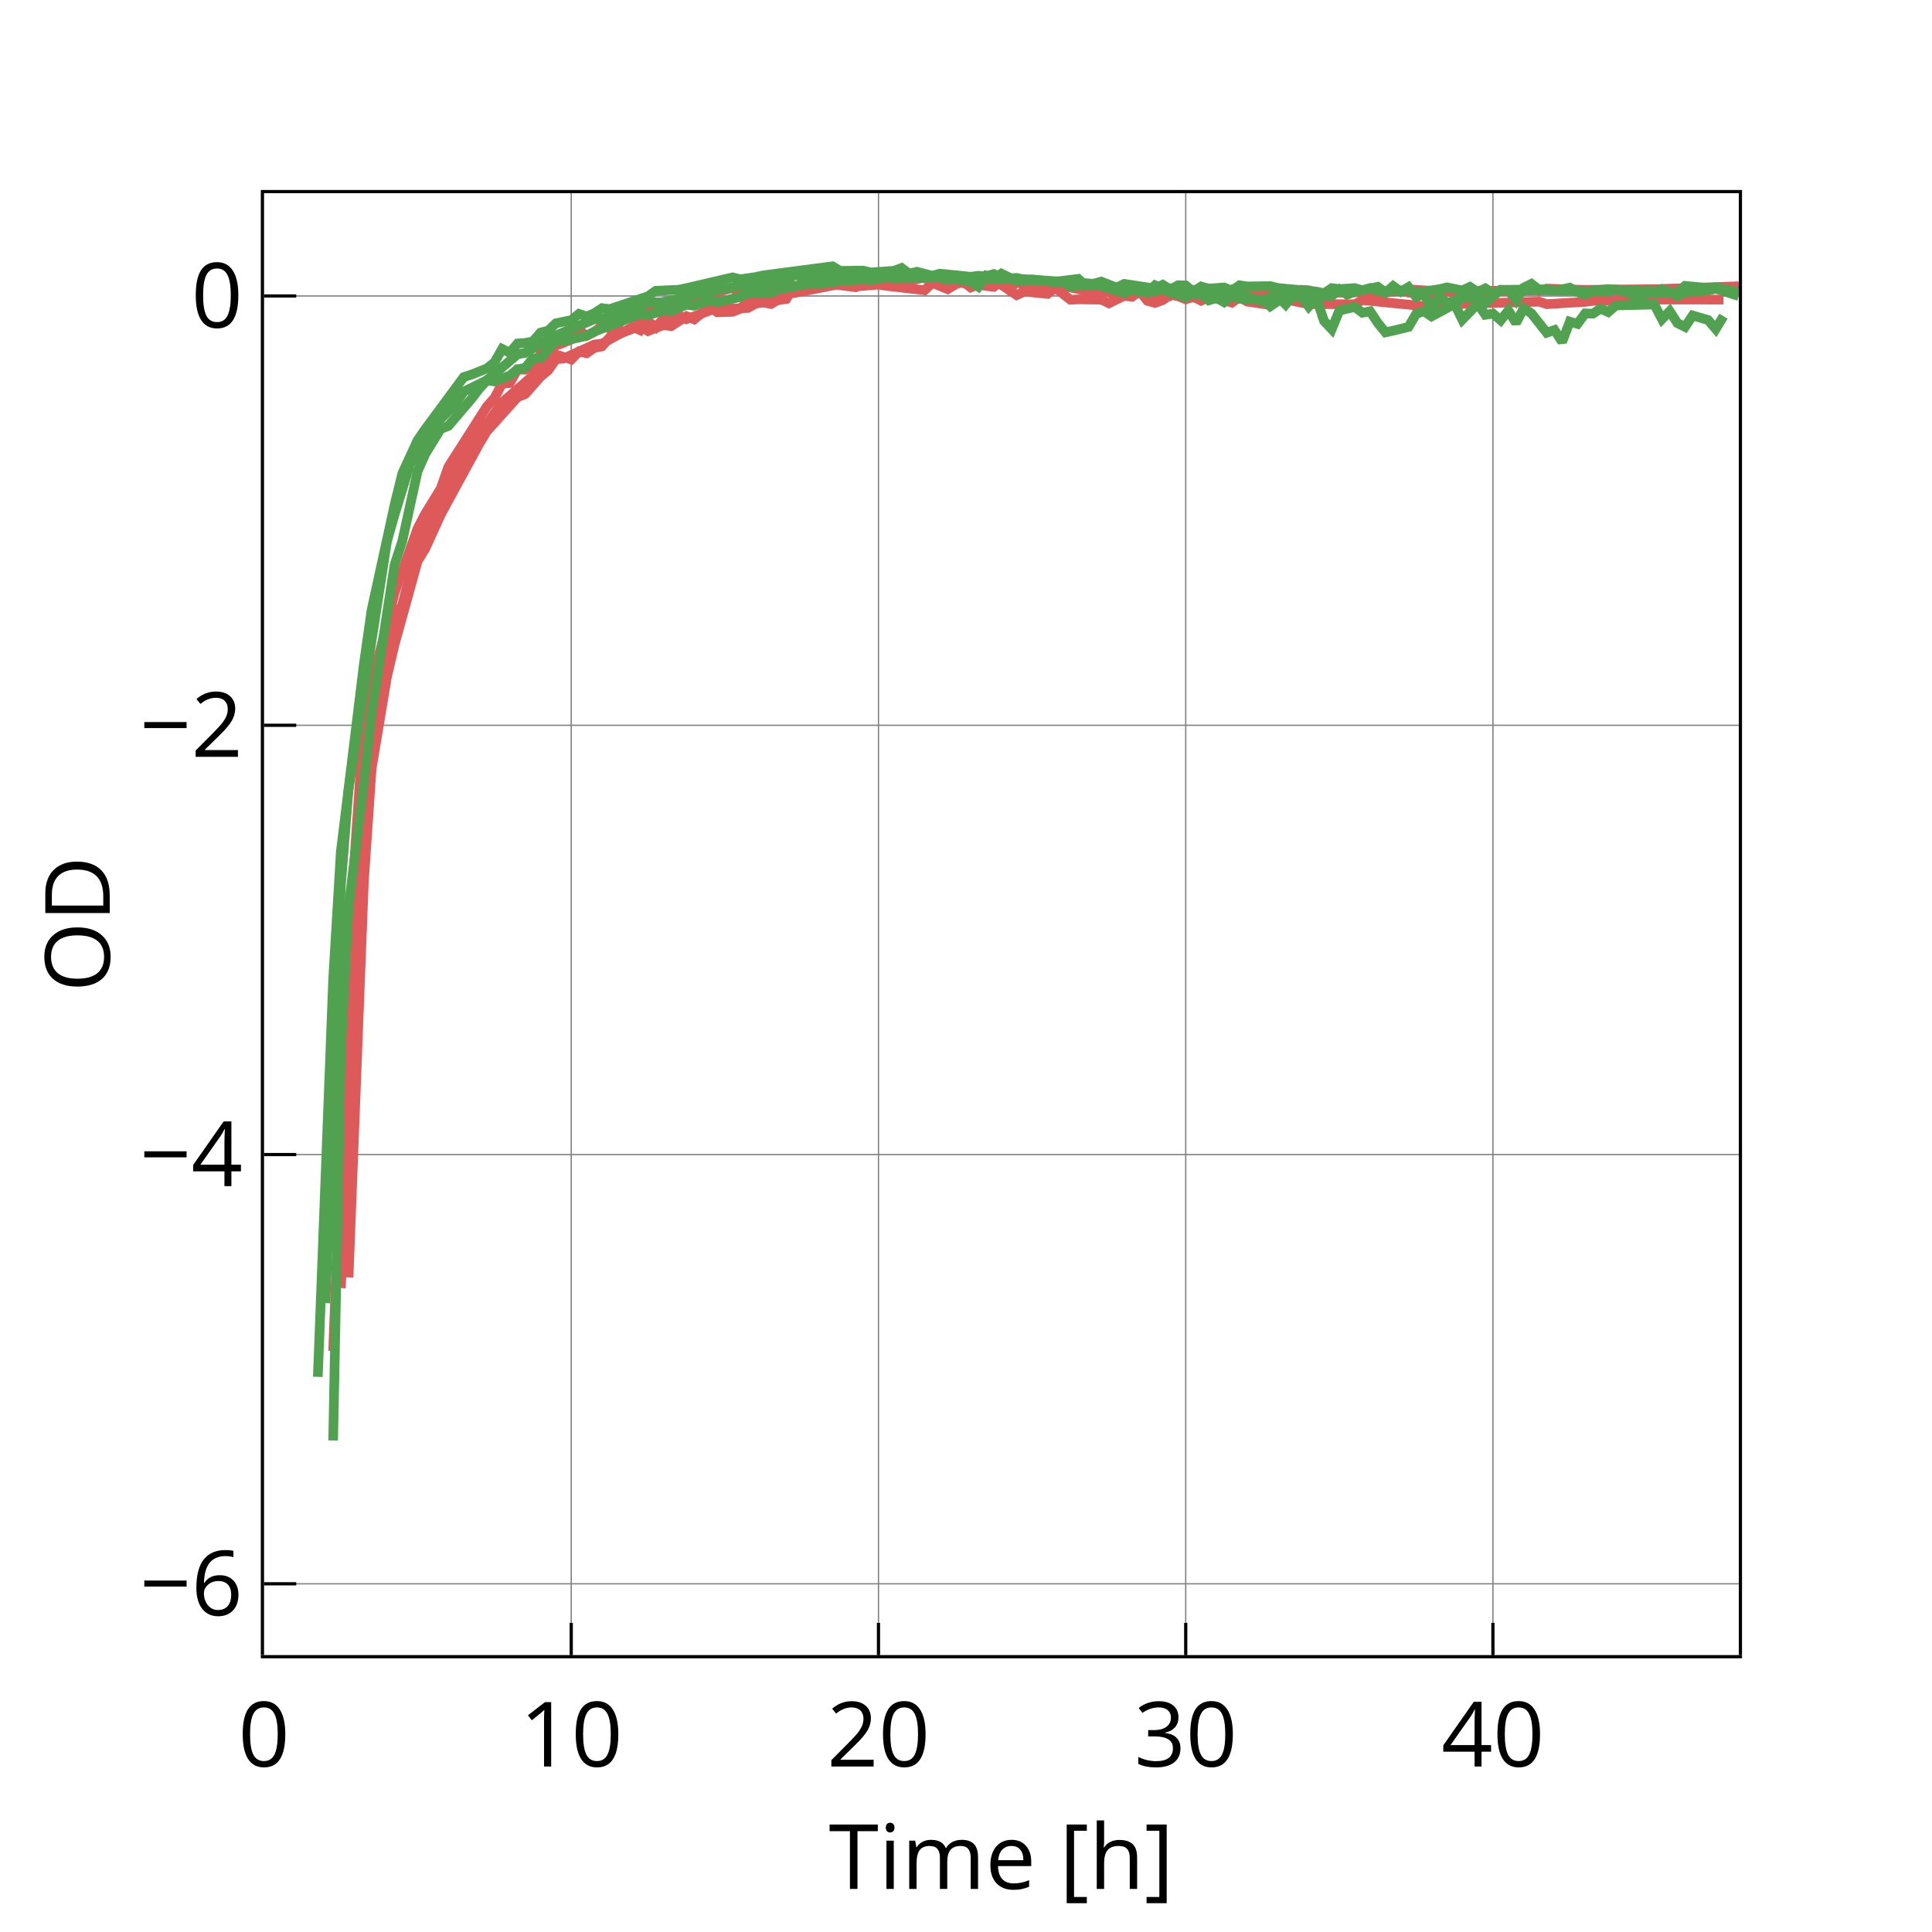
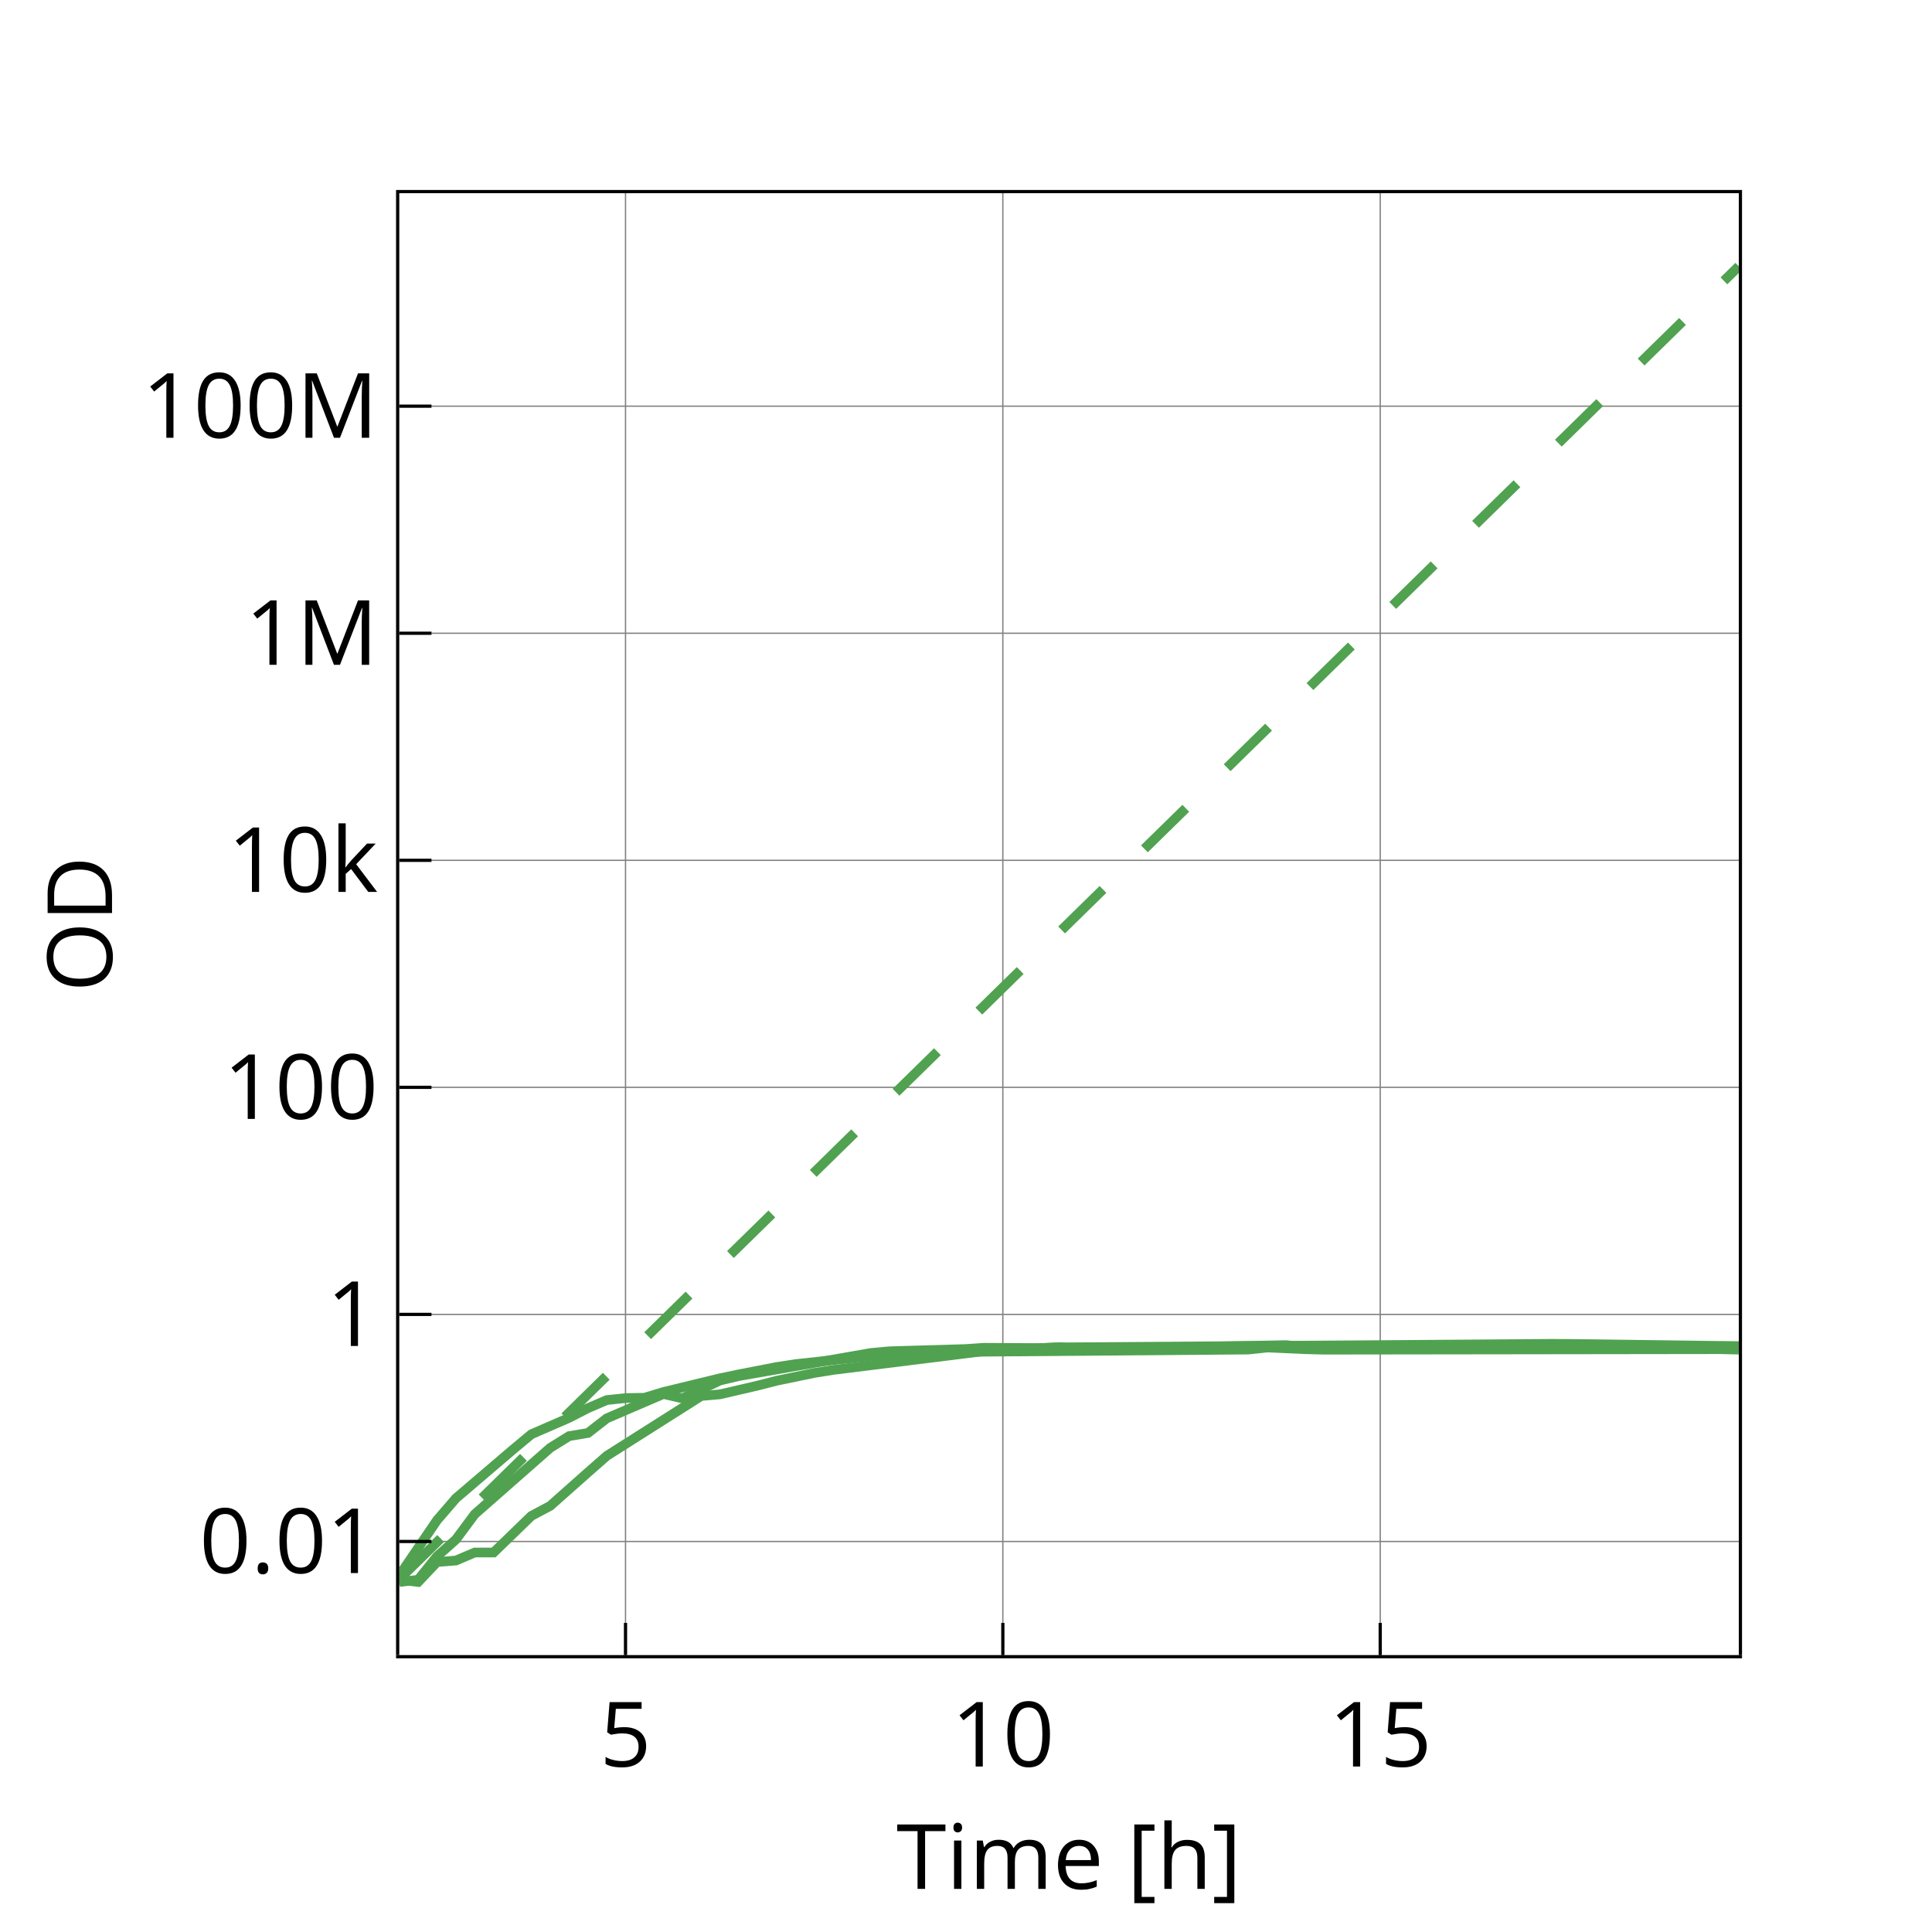
<svg xmlns="http://www.w3.org/2000/svg" class="main-svg" width="300" height="300" style="" viewBox="0 0 300 300">
  <rect x="0" y="0" width="300" height="300" style="fill: rgb(255, 255, 255); fill-opacity: 1;" />
-   <defs id="defs-0fb4b2">
+   <defs id="defs-ff44c7">
    <g class="clips">
-       <clipPath id="clip0fb4b2xyplot" class="plotclip">
-         <rect width="229" height="227" />
+       <clipPath id="clipff44c7xyplot" class="plotclip">
+         <rect width="208" height="227" />
      </clipPath>
-       <clipPath class="axesclip" id="clip0fb4b2x">
-         <rect x="41" y="0" width="229" height="300" />
+       <clipPath class="axesclip" id="clipff44c7x">
+         <rect x="62" y="0" width="208" height="300" />
      </clipPath>
-       <clipPath class="axesclip" id="clip0fb4b2y">
+       <clipPath class="axesclip" id="clipff44c7y">
        <rect x="0" y="30" width="300" height="227" />
      </clipPath>
-       <clipPath class="axesclip" id="clip0fb4b2xy">
-         <rect x="41" y="30" width="229" height="227" />
+       <clipPath class="axesclip" id="clipff44c7xy">
+         <rect x="62" y="30" width="208" height="227" />
      </clipPath>
    </g>
    <g class="gradients" />
    <g class="patterns" />
  </defs>
  <g class="bglayer" />
  <g class="layer-below">
    <g class="imagelayer" />
    <g class="shapelayer" />
  </g>
  <g class="cartesianlayer">
    <g class="subplot xy">
      <g class="layer-subplot">
        <g class="shapelayer" />
        <g class="imagelayer" />
      </g>
      <g class="minor-gridlayer">
        <g class="x" />
        <g class="y" />
      </g>
      <g class="gridlayer">
        <g class="x">
-           <path class="xgrid crisp" transform="translate(88.7,0)" d="M0,30v227" style="stroke: rgb(128, 128, 128); stroke-opacity: 1; stroke-width: 0.2px;" />
-           <path class="xgrid crisp" transform="translate(136.41,0)" d="M0,30v227" style="stroke: rgb(128, 128, 128); stroke-opacity: 1; stroke-width: 0.2px;" />
-           <path class="xgrid crisp" transform="translate(184.12,0)" d="M0,30v227" style="stroke: rgb(128, 128, 128); stroke-opacity: 1; stroke-width: 0.2px;" />
-           <path class="xgrid crisp" transform="translate(231.82,0)" d="M0,30v227" style="stroke: rgb(128, 128, 128); stroke-opacity: 1; stroke-width: 0.2px;" />
+           <path class="xgrid crisp" transform="translate(97.13,0)" d="M0,30v227" style="stroke: rgb(128, 128, 128); stroke-opacity: 1; stroke-width: 0.2px;" />
+           <path class="xgrid crisp" transform="translate(155.72,0)" d="M0,30v227" style="stroke: rgb(128, 128, 128); stroke-opacity: 1; stroke-width: 0.2px;" />
+           <path class="xgrid crisp" transform="translate(214.32,0)" d="M0,30v227" style="stroke: rgb(128, 128, 128); stroke-opacity: 1; stroke-width: 0.2px;" />
        </g>
        <g class="y">
-           <path class="ygrid crisp" transform="translate(0,245.93)" d="M41,0h229" style="stroke: rgb(128, 128, 128); stroke-opacity: 1; stroke-width: 0.2px;" />
-           <path class="ygrid crisp" transform="translate(0,179.28)" d="M41,0h229" style="stroke: rgb(128, 128, 128); stroke-opacity: 1; stroke-width: 0.2px;" />
-           <path class="ygrid crisp" transform="translate(0,112.62)" d="M41,0h229" style="stroke: rgb(128, 128, 128); stroke-opacity: 1; stroke-width: 0.2px;" />
-           <path class="ygrid crisp" transform="translate(0,45.96)" d="M41,0h229" style="stroke: rgb(128, 128, 128); stroke-opacity: 1; stroke-width: 0.2px;" />
+           <path class="ygrid crisp" transform="translate(0,239.36)" d="M62,0h208" style="stroke: rgb(128, 128, 128); stroke-opacity: 1; stroke-width: 0.2px;" />
+           <path class="ygrid crisp" transform="translate(0,204.1)" d="M62,0h208" style="stroke: rgb(128, 128, 128); stroke-opacity: 1; stroke-width: 0.2px;" />
+           <path class="ygrid crisp" transform="translate(0,168.84)" d="M62,0h208" style="stroke: rgb(128, 128, 128); stroke-opacity: 1; stroke-width: 0.2px;" />
+           <path class="ygrid crisp" transform="translate(0,133.59)" d="M62,0h208" style="stroke: rgb(128, 128, 128); stroke-opacity: 1; stroke-width: 0.2px;" />
+           <path class="ygrid crisp" transform="translate(0,98.33)" d="M62,0h208" style="stroke: rgb(128, 128, 128); stroke-opacity: 1; stroke-width: 0.2px;" />
+           <path class="ygrid crisp" transform="translate(0,63.07)" d="M62,0h208" style="stroke: rgb(128, 128, 128); stroke-opacity: 1; stroke-width: 0.2px;" />
        </g>
      </g>
      <g class="zerolinelayer" />
      <g class="layer-between">
        <g class="shapelayer" />
        <g class="imagelayer" />
      </g>
      <path class="xlines-below" />
      <path class="ylines-below" />
      <g class="overlines-below" />
      <g class="xaxislayer-below" />
      <g class="yaxislayer-below" />
      <g class="overaxes-below" />
      <g class="overplot">
-         <g class="xy" transform="translate(41,30)" clip-path="url(#clip0fb4b2xyplot)">
+         <g class="xy" transform="translate(62,30)" clip-path="url(#clipff44c7xyplot)">
          <g class="scatterlayer mlayer">
-             <g class="trace scatter tracebd8022" style="stroke-miterlimit: 2; opacity: 1;">
+             <g class="trace scatter tracea037a8" style="stroke-miterlimit: 2; opacity: 1;">
              <g class="fills" />
              <g class="errorbars" />
              <g class="lines">
-                 <path class="js-line" d="M13.12,168.35L15.5,106.89L16.7,89.38L19.08,75.12L20.27,70.05L23.85,57.12L25.04,55.19L27.43,49.93L28.62,47.72L33.39,38.97L34.59,36.98L39.36,31.67L40.55,31.2L42.94,28.49L44.13,27.5L45.32,25.78L46.51,25.67L51.28,23.5L52.48,23.36L57.25,20.75L58.44,21.29L59.63,19.85L60.83,20.83L62.02,19.43L63.21,19.41L64.4,18.93L65.6,19.55L70.37,17.79L71.56,17.95L75.14,17.82L76.33,17.15L81.1,16.42L82.29,14.55L85.87,14.66L87.07,13.97L91.84,14.6L93.03,13.95L95.41,13.93L96.61,13.72L98.99,14.19L100.19,13.63L102.57,13.05L103.76,13.66L106.15,13.07L107.34,13.23L108.53,12.95L109.73,13.7L112.11,12.88L113.31,13.83L118.08,13.72L119.27,14.37L126.43,14.05L127.62,15.35L130,15.03L131.2,15.39L133.58,14.77L134.77,15.18L137.16,15.74L138.35,14.49L140.74,15.69L141.93,15.5L143.12,15.92L144.32,15.44L145.51,14.67L146.7,15L147.89,15.9L149.09,15.46L151.47,15.72L152.67,15.87L153.86,15.55L155.05,16.04L156.24,15.22L157.44,15.61L176.52,15.26L177.71,14.93L186.06,15.46L187.25,15.18L190.83,15.26L192.03,15.2L195.6,15.06L196.8,14.65L197.99,15.16L199.18,14.81L208.72,15.16L209.92,15.16L219.46,14.79L220.65,15.03L229,14.73" style="vector-effect: none; fill: none; stroke: rgb(222, 89, 89); stroke-opacity: 1; stroke-width: 1.5px; opacity: 1;" />
+                 <path class="js-line" d="M0,215.2L208,11.35" style="vector-effect: none; fill: none; stroke: rgb(80, 162, 80); stroke-opacity: 1; stroke-dasharray: 9px, 9px; stroke-width: 1.5px; opacity: 1;" />
              </g>
              <g class="points" />
              <g class="text" />
            </g>
-             <g class="trace scatter trace0b3dcc" style="stroke-miterlimit: 2; opacity: 1;">
+             <g class="trace scatter trace426e36" style="stroke-miterlimit: 2; opacity: 1;">
              <g class="fills" />
              <g class="errorbars" />
              <g class="lines">
-                 <path class="js-line" d="M11.93,170.01L14.31,114.93L15.5,94.3L17.89,75.91L19.08,73.52L20.27,66.15L21.47,63.9L23.85,54.64L25.05,52.18L33.39,36.21L34.59,35.82L36.97,32.47L38.17,31.45L42.94,27.3L44.13,25.93L45.32,25.06L46.51,25.42L47.71,25.82L48.9,24.61L50.09,24.85L51.29,24.02L52.48,23.78L53.67,22.39L58.44,20.6L59.63,21.4L62.02,20.47L63.21,20.65L65.6,19.1L66.79,19.59L69.18,17.62L70.37,18.49L72.75,18.42L73.95,17.95L75.14,16.71L76.33,16.75L78.72,17.2L79.91,16.49L81.1,15.21L82.3,15.5L90.64,13.87L91.84,14.49L95.42,14.19L96.61,14.38L102.57,15.07L103.77,13.93L106.15,14.9L107.34,14.18L108.54,13.74L109.73,14.64L113.31,13.28L114.5,14.24L116.88,15.82L118.08,15.27L121.66,15.64L122.85,14.69L125.23,16.55L126.43,16.48L130,16.53L131.2,17.09L133.58,15.93L134.78,16.09L135.97,15.22L137.16,16.7L138.35,17.04L139.55,16.6L140.74,15.77L141.93,16L143.12,16.48L144.32,16.1L145.51,16.69L146.7,16.14L149.09,16.62L150.28,16.99L151.47,16.13L152.67,16.83L156.24,17.36L157.44,16.24L161.02,16.99L162.21,17.21L169.36,17.25L170.56,16.6L180.1,17.54L181.29,17.38L184.87,17.1L186.06,17.19L197.99,16.84L199.18,17.23L205.15,16.87L206.34,16.71L209.92,16.71L211.11,16.37L213.5,16.54L214.69,16.51L226.62,16.52" style="vector-effect: none; fill: none; stroke: rgb(222, 89, 89); stroke-opacity: 1; stroke-width: 1.5px; opacity: 1;" />
+                 <path class="js-line" d="M0,214.67L5.86,206.06L8.79,202.66L17.58,195.15L20.51,192.71L26.37,190.16L29.29,188.66L32.22,187.4L35.15,187.09L38.08,187.04L41.01,186.15L49.8,184.02L52.73,183.41L58.59,182.27L61.52,181.82L79.1,179.92L82.03,179.96L131.83,179.56L134.76,179.24L140.62,179.5L143.55,179.58L205.07,179.5L208,179.57" style="vector-effect: none; fill: none; stroke: rgb(80, 162, 80); stroke-opacity: 1; stroke-width: 1.5px; opacity: 1;" />
              </g>
              <g class="points" />
              <g class="text" />
            </g>
-             <g class="trace scatter trace0d49eb" style="stroke-miterlimit: 2; opacity: 1;">
+             <g class="trace scatter trace31b267" style="stroke-miterlimit: 2; opacity: 1;">
              <g class="fills" />
              <g class="errorbars" />
              <g class="lines">
-                 <path class="js-line" d="M10.73,179.78L13.12,117.63L14.31,99.52L15.5,82.25L16.7,76.11L19.08,67.01L20.27,62.05L23.85,52.03L25.04,49.75L27.43,45.87L28.62,42.49L34.59,33.13L35.78,31.79L36.97,29.58L38.16,29.48L39.36,27.36L40.55,27.4L41.74,26.78L42.93,25.01L45.32,23.67L46.51,23.22L47.71,22.72L48.9,21.26L50.09,22.13L51.28,21.54L52.48,20.57L53.67,21.04L54.86,20.64L56.05,18.98L57.25,18.96L58.44,19.84L60.83,16.95L62.02,16.95L63.21,17.87L64.4,17.75L66.79,16.67L67.98,16.23L69.17,16.72L70.37,15.35L72.75,14.7L73.95,15.67L75.14,16.02L76.33,15.43L78.72,13.93L79.91,14.74L85.87,13.9L87.07,12.43L88.26,12.29L89.45,13.45L90.64,13.55L91.84,12.56L95.41,13.37L96.61,13.05L98.99,11.75L100.19,13.04L101.38,12.62L102.57,13.23L113.31,14.54L114.5,13.59L115.69,14.94L116.88,13.78L119.27,14.87L120.46,14.69L122.85,14.58L124.04,14.4L128.81,15.38L130,14.93L132.39,15.87L133.58,15.17L134.77,15.75L135.97,15.43L138.35,16.22L139.55,15.05L140.74,15.88L141.93,15L143.12,15.06L144.32,16.04L145.51,15.03L146.7,15.69L149.09,15.25L150.28,16.21L151.47,15.17L152.67,15.35L153.86,14.93L155.05,15.49L157.44,15.4L158.63,15.22L161.01,15L162.21,15.07L164.59,15.83L165.79,15.32L171.75,15.25L172.94,15.62L176.52,15.12L177.71,15.43L181.29,15.68L182.48,15.23L218.27,14.88L219.46,14.79L229,14.45" style="vector-effect: none; fill: none; stroke: rgb(222, 89, 89); stroke-opacity: 1; stroke-width: 1.5px; opacity: 1;" />
+                 <path class="js-line" d="M0,215.31L2.93,215.65L5.86,212.55L8.79,212.32L11.72,211.07L14.65,211.07L17.58,208.23L20.51,205.39L23.44,203.83L29.3,198.63L32.23,196.06L46.88,186.77L49.81,186.51L55.66,185.15L58.59,184.4L64.45,183.19L67.38,182.72L90.82,179.8L93.75,179.63L102.54,179.18L105.47,179.51L137.69,178.87L140.62,179.17L208,179.05" style="vector-effect: none; fill: none; stroke: rgb(80, 162, 80); stroke-opacity: 1; stroke-width: 1.5px; opacity: 1;" />
              </g>
              <g class="points" />
              <g class="text" />
            </g>
-             <g class="trace scatter trace328718" style="stroke-miterlimit: 2; opacity: 1;">
+             <g class="trace scatter tracea28837" style="stroke-miterlimit: 2; opacity: 1;">
              <g class="fills" />
              <g class="errorbars" />
              <g class="lines">
-                 <path class="js-line" d="M9.54,172.35L11.92,107.66L13.12,92.59L19.08,54.09L20.27,49.89L22.66,42.1L23.85,40.09L26.24,36.03L27.43,35.06L29.81,32.62L31.01,30.81L34.59,29.05L35.78,28.07L39.36,25.01L40.55,24.8L44.13,22.72L45.32,22.1L51.28,19.56L52.48,19.51L57.25,17.92L58.44,17.76L59.63,16.88L60.83,17.11L65.6,16.17L66.79,15.74L73.95,14.37L75.14,14.6L77.52,14.09L78.72,13.91L79.91,13.32L81.1,13.64L82.29,12.71L83.49,12.87L95.41,12.4L96.61,12.61L100.19,12.44L101.38,12.5L109.73,13.74L110.92,14.52L112.11,12.85L113.31,13.39L116.88,13.15L118.08,13.44L122.85,13.74L124.04,13.6L126.43,13.3L127.62,14.39L130,14.14L131.2,14.42L137.16,15.45L138.35,14.3L140.74,15.46L141.93,15.73L143.12,16.19L144.32,15.17L145.51,14.57L146.7,15.39L147.89,16.04L149.09,15.83L150.28,15.02L151.47,15.72L155.05,16.82L156.24,16.14L157.44,16.07L158.63,17.27L159.82,15.8L161.01,15.56L162.21,16.85L163.4,16.08L165.79,15.96L166.98,14.95L168.17,15.76L169.36,15.31L172.94,14.54L174.13,15.46L175.33,14.42L176.52,15.29L177.71,14.58L178.91,16.13L180.1,15.62L181.29,17.92L182.48,16.06L183.68,17L186.06,16.36L187.25,16.21L188.45,15.66L189.64,17.07L192.03,15L193.22,15.08L194.41,16.63L195.6,14.67L196.8,14.08L197.99,15.03L208.72,15.33L209.92,14.96L212.3,15.63L213.49,16.83L214.69,15.08L215.88,15.28L217.07,14.88L218.27,15.36L219.46,16L220.65,15.43L224.23,15.1L225.42,14.81L229,15.97" style="vector-effect: none; fill: none; stroke: rgb(80, 162, 80); stroke-opacity: 1; stroke-width: 1.5px; opacity: 1;" />
-               </g>
-               <g class="points" />
-               <g class="text" />
-             </g>
-             <g class="trace scatter tracef3b18b" style="stroke-miterlimit: 2; opacity: 1;">
-               <g class="fills" />
-               <g class="errorbars" />
-               <g class="lines">
-                 <path class="js-line" d="M10.73,193.68L11.93,133.02L13.12,110.95L15.5,91.61L16.7,80.78L20.27,57.7L21.47,54.01L23.85,43.15L25.05,40.47L27.43,36.6L28.62,36.14L32.2,31.94L33.39,30.39L34.59,29.06L35.78,29.23L38.17,28.31L39.36,27.34L40.55,27.12L41.74,25.66L42.94,25.65L44.13,24.3L45.32,22.86L46.51,22.95L50.09,22.14L51.29,21.49L58.44,18.74L59.63,18.94L62.02,18.22L63.21,18.31L65.6,17.31L66.79,17.47L69.18,16.68L70.37,16.91L73.95,16.12L75.14,15.57L78.72,15.45L79.91,14.94L82.3,14.5L83.49,14.23L88.26,13.87L89.45,13.61L93.03,13.42L94.22,13.5L96.61,13.13L97.8,13.24L104.96,13.15L106.15,13.48L110.92,12.82L112.11,12.91L113.31,12.55L114.5,13.09L118.08,13.59L119.27,13.39L121.66,13.66L122.85,13.83L124.04,13.78L125.23,14.51L128.81,14.09L130,14.43L133.58,15.53L134.78,14.94L135.97,14.73L137.16,15.43L140.74,14.79L141.93,15.63L145.51,15.68L146.7,16.64L147.9,16.26L149.09,16.92L150.28,15.94L151.47,16.4L155.05,16.5L156.24,17.56L158.63,15.94L159.82,16.2L161.02,15.98L162.21,17.59L163.4,16.25L164.59,19.83L165.79,21.11L166.98,18.22L169.36,17.66L170.56,18.56L171.75,18.34L172.94,20.14L174.14,21.61L175.33,21.35L177.71,20.77L178.91,18.72L180.1,18.32L181.29,19.13L184.87,17.2L186.06,19.63L188.45,17.18L189.64,18.88L190.83,18.7L192.03,19.73L193.22,18.22L194.41,20.14L195.6,17.88L196.8,18.66L199.18,21.67L200.38,21.25L201.57,23.08L202.76,19.94L203.95,20.29L205.15,18.66L206.34,18.71L207.53,17.92L208.72,18.46L209.92,17.43L215.88,17.28L217.07,19.56L218.27,18.32L219.46,20.17L220.65,20.76L221.84,18.99L224.23,19.69L225.42,21.08L226.62,19.09" style="vector-effect: none; fill: none; stroke: rgb(80, 162, 80); stroke-opacity: 1; stroke-width: 1.5px; opacity: 1;" />
-               </g>
-               <g class="points" />
-               <g class="text" />
-             </g>
-             <g class="trace scatter tracead0910" style="stroke-miterlimit: 2; opacity: 1;">
-               <g class="fills" />
-               <g class="errorbars" />
-               <g class="lines">
-                 <path class="js-line" d="M4.77,215.65" style="vector-effect: none; fill: none; stroke: rgb(80, 162, 80); stroke-opacity: 1; stroke-width: 1.5px; opacity: 1;" />
-                 <path class="js-line" d="M8.35,183.8L10.73,122.15L11.92,102.29L15.5,73.14L16.7,64.73L20.27,48.4L21.47,43.51L23.85,38.35L25.04,36.63L31.01,28.55L32.2,28.17L34.59,27.22L35.78,26.27L36.97,24.18L38.16,24.78L39.36,23.34L40.55,23.25L41.74,23.03L42.93,21.65L44.13,21.34L45.32,20.2L47.71,19.71L48.9,18.74L50.09,19.14L51.28,18.64L52.48,17.85L53.67,18L59.63,16L60.83,15.15L64.4,14.99L65.6,14.74L72.75,13.07L73.95,13.37L76.33,13.02L77.52,12.76L88.26,11.35L89.45,12.06L93.03,12.02L94.22,12.31L97.8,12.05L98.99,11.61L100.19,12.5L101.38,12.2L103.76,12.82L104.96,12.49L113.31,13.35L114.5,12.49L116.88,13.66L118.08,13.35L128.81,14.06L130,13.73L132.39,14.66L133.58,14.08L138.35,14.81L139.55,14.22L140.74,14.96L141.93,14.29L143.12,14.32L144.32,15.32L145.51,14.51L146.7,14.81L149.09,14.64L150.28,15.15L151.47,14.3L152.67,14.48L156.24,14.43L157.44,14.72L163.4,15.27L164.59,15.56L165.79,14.74L166.98,14.89L169.36,14.73L170.56,15.08L171.75,14.73L172.94,15.2L177.71,15.1L178.91,15.44L182.48,14.91L183.68,14.62L186.06,15.1L187.25,14.55L188.45,15.35L189.64,14.78L190.83,15.58L192.03,15.01L199.18,14.93L200.37,15.16L202.76,14.67L203.95,15.37L205.15,15.77L206.34,15.14L208.72,14.89L209.92,15L213.49,15.1L214.69,15.46L219.46,15.44L220.65,14.39L224.23,14.73L225.42,14.62L229,15.39" style="vector-effect: none; fill: none; stroke: rgb(80, 162, 80); stroke-opacity: 1; stroke-width: 1.5px; opacity: 1;" />
+                 <path class="js-line" d="M0,215.65L2.93,215.31L5.86,211.67L8.79,209.06L11.72,205.12L23.44,194.82L26.37,193L29.3,192.51L32.22,190.24L41.01,186.46L43.94,187.14L49.8,184.36L52.73,183.67L73.24,180.09L76.17,179.82L87.89,179.48L90.81,179.28L99.6,179.33L102.53,179.22L178.7,178.67L181.63,178.68L208,179.03" style="vector-effect: none; fill: none; stroke: rgb(80, 162, 80); stroke-opacity: 1; stroke-width: 1.5px; opacity: 1;" />
              </g>
              <g class="points" />
              <g class="text" />
            </g>
          </g>
        </g>
      </g>
-       <path class="xlines-above crisp" d="M40.5,257.25H270.5M40.5,29.75H270.5" style="fill: none; stroke-width: 0.5px; stroke: rgb(0, 0, 0); stroke-opacity: 1;" />
-       <path class="ylines-above crisp" d="M40.75,30V257M270.25,30V257" style="fill: none; stroke-width: 0.5px; stroke: rgb(0, 0, 0); stroke-opacity: 1;" />
+       <g class="zerolinelayer-above" />
+       <path class="xlines-above crisp" d="M61.5,257.25H270.5M61.5,29.75H270.5" style="fill: none; stroke-width: 0.5px; stroke: rgb(0, 0, 0); stroke-opacity: 1;" />
+       <path class="ylines-above crisp" d="M61.75,30V257M270.25,30V257" style="fill: none; stroke-width: 0.5px; stroke: rgb(0, 0, 0); stroke-opacity: 1;" />
      <g class="overlines-above" />
      <g class="xaxislayer-above">
-         <path class="xtick ticks crisp" d="M0,257v-5" transform="translate(88.7,0)" style="stroke: rgb(0, 0, 0); stroke-opacity: 1; stroke-width: 0.5px;" />
-         <path class="xtick ticks crisp" d="M0,257v-5" transform="translate(136.41,0)" style="stroke: rgb(0, 0, 0); stroke-opacity: 1; stroke-width: 0.5px;" />
-         <path class="xtick ticks crisp" d="M0,257v-5" transform="translate(184.12,0)" style="stroke: rgb(0, 0, 0); stroke-opacity: 1; stroke-width: 0.5px;" />
-         <path class="xtick ticks crisp" d="M0,257v-5" transform="translate(231.82,0)" style="stroke: rgb(0, 0, 0); stroke-opacity: 1; stroke-width: 0.5px;" />
+         <path class="xtick ticks crisp" d="M0,257v-5" transform="translate(97.13,0)" style="stroke: rgb(0, 0, 0); stroke-opacity: 1; stroke-width: 0.5px;" />
+         <path class="xtick ticks crisp" d="M0,257v-5" transform="translate(155.72,0)" style="stroke: rgb(0, 0, 0); stroke-opacity: 1; stroke-width: 0.5px;" />
+         <path class="xtick ticks crisp" d="M0,257v-5" transform="translate(214.32,0)" style="stroke: rgb(0, 0, 0); stroke-opacity: 1; stroke-width: 0.5px;" />
        <g class="xtick">
-           <text text-anchor="middle" x="0" y="274.3" transform="translate(40.99,0)" style="font-family: 'Open Sans', verdana, arial, sans-serif; font-size: 14px; fill: rgb(0, 0, 0); fill-opacity: 1; white-space: pre; opacity: 1;">0</text>
+           <text text-anchor="middle" x="0" y="274.3" transform="translate(97.13,0)" style="font-family: 'Open Sans', verdana, arial, sans-serif; font-size: 14px; fill: rgb(0, 0, 0); fill-opacity: 1; white-space: pre;">5</text>
        </g>
        <g class="xtick">
-           <text text-anchor="middle" x="0" y="274.3" style="font-family: 'Open Sans', verdana, arial, sans-serif; font-size: 14px; fill: rgb(0, 0, 0); fill-opacity: 1; white-space: pre; opacity: 1;" transform="translate(88.7,0)">10</text>
+           <text text-anchor="middle" x="0" y="274.3" style="font-family: 'Open Sans', verdana, arial, sans-serif; font-size: 14px; fill: rgb(0, 0, 0); fill-opacity: 1; white-space: pre;" transform="translate(155.72,0)">10</text>
        </g>
        <g class="xtick">
-           <text text-anchor="middle" x="0" y="274.3" style="font-family: 'Open Sans', verdana, arial, sans-serif; font-size: 14px; fill: rgb(0, 0, 0); fill-opacity: 1; white-space: pre; opacity: 1;" transform="translate(136.41,0)">20</text>
-         </g>
-         <g class="xtick">
-           <text text-anchor="middle" x="0" y="274.3" style="font-family: 'Open Sans', verdana, arial, sans-serif; font-size: 14px; fill: rgb(0, 0, 0); fill-opacity: 1; white-space: pre; opacity: 1;" transform="translate(184.12,0)">30</text>
-         </g>
-         <g class="xtick">
-           <text text-anchor="middle" x="0" y="274.3" style="font-family: 'Open Sans', verdana, arial, sans-serif; font-size: 14px; fill: rgb(0, 0, 0); fill-opacity: 1; white-space: pre; opacity: 1;" transform="translate(231.82,0)">40</text>
+           <text text-anchor="middle" x="0" y="274.3" style="font-family: 'Open Sans', verdana, arial, sans-serif; font-size: 14px; fill: rgb(0, 0, 0); fill-opacity: 1; white-space: pre;" transform="translate(214.32,0)">15</text>
        </g>
      </g>
      <g class="yaxislayer-above">
-         <path class="ytick ticks crisp" d="M41,0h5" transform="translate(0,245.93)" style="stroke: rgb(0, 0, 0); stroke-opacity: 1; stroke-width: 0.5px;" />
-         <path class="ytick ticks crisp" d="M41,0h5" transform="translate(0,179.28)" style="stroke: rgb(0, 0, 0); stroke-opacity: 1; stroke-width: 0.5px;" />
-         <path class="ytick ticks crisp" d="M41,0h5" transform="translate(0,112.62)" style="stroke: rgb(0, 0, 0); stroke-opacity: 1; stroke-width: 0.5px;" />
-         <path class="ytick ticks crisp" d="M41,0h5" transform="translate(0,45.96)" style="stroke: rgb(0, 0, 0); stroke-opacity: 1; stroke-width: 0.5px;" />
+         <path class="ytick ticks crisp" d="M62,0h5" transform="translate(0,239.36)" style="stroke: rgb(0, 0, 0); stroke-opacity: 1; stroke-width: 0.5px;" />
+         <path class="ytick ticks crisp" d="M62,0h5" transform="translate(0,204.1)" style="stroke: rgb(0, 0, 0); stroke-opacity: 1; stroke-width: 0.5px;" />
+         <path class="ytick ticks crisp" d="M62,0h5" transform="translate(0,168.84)" style="stroke: rgb(0, 0, 0); stroke-opacity: 1; stroke-width: 0.5px;" />
+         <path class="ytick ticks crisp" d="M62,0h5" transform="translate(0,133.59)" style="stroke: rgb(0, 0, 0); stroke-opacity: 1; stroke-width: 0.5px;" />
+         <path class="ytick ticks crisp" d="M62,0h5" transform="translate(0,98.33)" style="stroke: rgb(0, 0, 0); stroke-opacity: 1; stroke-width: 0.5px;" />
+         <path class="ytick ticks crisp" d="M62,0h5" transform="translate(0,63.07)" style="stroke: rgb(0, 0, 0); stroke-opacity: 1; stroke-width: 0.5px;" />
        <g class="ytick">
-           <text text-anchor="end" x="37.7" y="4.9" transform="translate(0,245.93)" style="font-family: 'Open Sans', verdana, arial, sans-serif; font-size: 14px; fill: rgb(0, 0, 0); fill-opacity: 1; white-space: pre; opacity: 1;">−6</text>
+           <text text-anchor="end" x="58.7" y="4.9" transform="translate(0,239.36)" style="font-family: 'Open Sans', verdana, arial, sans-serif; font-size: 14px; fill: rgb(0, 0, 0); fill-opacity: 1; white-space: pre;">0.01</text>
        </g>
        <g class="ytick">
-           <text text-anchor="end" x="37.7" y="4.9" style="font-family: 'Open Sans', verdana, arial, sans-serif; font-size: 14px; fill: rgb(0, 0, 0); fill-opacity: 1; white-space: pre; opacity: 1;" transform="translate(0,179.28)">−4</text>
+           <text text-anchor="end" x="58.7" y="4.9" style="font-family: 'Open Sans', verdana, arial, sans-serif; font-size: 14px; fill: rgb(0, 0, 0); fill-opacity: 1; white-space: pre;" transform="translate(0,204.1)">1</text>
        </g>
        <g class="ytick">
-           <text text-anchor="end" x="37.7" y="4.9" style="font-family: 'Open Sans', verdana, arial, sans-serif; font-size: 14px; fill: rgb(0, 0, 0); fill-opacity: 1; white-space: pre; opacity: 1;" transform="translate(0,112.62)">−2</text>
+           <text text-anchor="end" x="58.7" y="4.9" style="font-family: 'Open Sans', verdana, arial, sans-serif; font-size: 14px; fill: rgb(0, 0, 0); fill-opacity: 1; white-space: pre;" transform="translate(0,168.84)">100</text>
        </g>
        <g class="ytick">
-           <text text-anchor="end" x="37.7" y="4.9" style="font-family: 'Open Sans', verdana, arial, sans-serif; font-size: 14px; fill: rgb(0, 0, 0); fill-opacity: 1; white-space: pre; opacity: 1;" transform="translate(0,45.96)">0</text>
+           <text text-anchor="end" x="58.7" y="4.9" style="font-family: 'Open Sans', verdana, arial, sans-serif; font-size: 14px; fill: rgb(0, 0, 0); fill-opacity: 1; white-space: pre;" transform="translate(0,133.59)">10k</text>
+         </g>
+         <g class="ytick">
+           <text text-anchor="end" x="58.7" y="4.9" style="font-family: 'Open Sans', verdana, arial, sans-serif; font-size: 14px; fill: rgb(0, 0, 0); fill-opacity: 1; white-space: pre;" transform="translate(0,98.33)">1M</text>
+         </g>
+         <g class="ytick">
+           <text text-anchor="end" x="58.7" y="4.9" style="font-family: 'Open Sans', verdana, arial, sans-serif; font-size: 14px; fill: rgb(0, 0, 0); fill-opacity: 1; white-space: pre;" transform="translate(0,63.07)">100M</text>
        </g>
      </g>
      <g class="overaxes-above" />
    </g>
  </g>
  <g class="polarlayer" />
  <g class="smithlayer" />
  <g class="ternarylayer" />
  <g class="geolayer" />
  <g class="funnelarealayer" />
  <g class="pielayer" />
  <g class="iciclelayer" />
  <g class="treemaplayer" />
  <g class="sunburstlayer" />
  <g class="glimages" />
-   <defs id="topdefs-0fb4b2">
+   <defs id="topdefs-ff44c7">
    <g class="clips" />
  </defs>
  <g class="layer-above">
    <g class="imagelayer" />
    <g class="shapelayer" />
  </g>
  <g class="infolayer">
    <g class="g-gtitle" />
    <g class="g-xtitle" transform="translate(0,5.45)">
-       <text class="xtitle" x="155.5" y="287.863" text-anchor="middle" style="opacity: 1; font-family: 'Open Sans', verdana, arial, sans-serif; font-size: 14px; fill: rgb(0, 0, 0); fill-opacity: 1; white-space: pre;">Time [h]</text>
+       <text class="xtitle" x="166" y="287.85" text-anchor="middle" style="opacity: 1; font-family: 'Open Sans', verdana, arial, sans-serif; font-size: 14px; fill: rgb(0, 0, 0); fill-opacity: 1; white-space: pre;">Time [h]</text>
    </g>
    <g class="g-ytitle">
-       <text class="ytitle" transform="rotate(-90,17.0375,143.5)" x="17.038" y="143.5" text-anchor="middle" style="opacity: 1; font-family: 'Open Sans', verdana, arial, sans-serif; font-size: 14px; fill: rgb(0, 0, 0); fill-opacity: 1; white-space: pre;">OD</text>
+       <text class="ytitle" transform="rotate(-90,17.39395,143.5)" x="17.394" y="143.5" text-anchor="middle" style="opacity: 1; font-family: 'Open Sans', verdana, arial, sans-serif; font-size: 14px; fill: rgb(0, 0, 0); fill-opacity: 1; white-space: pre;">OD</text>
    </g>
  </g>
</svg>
